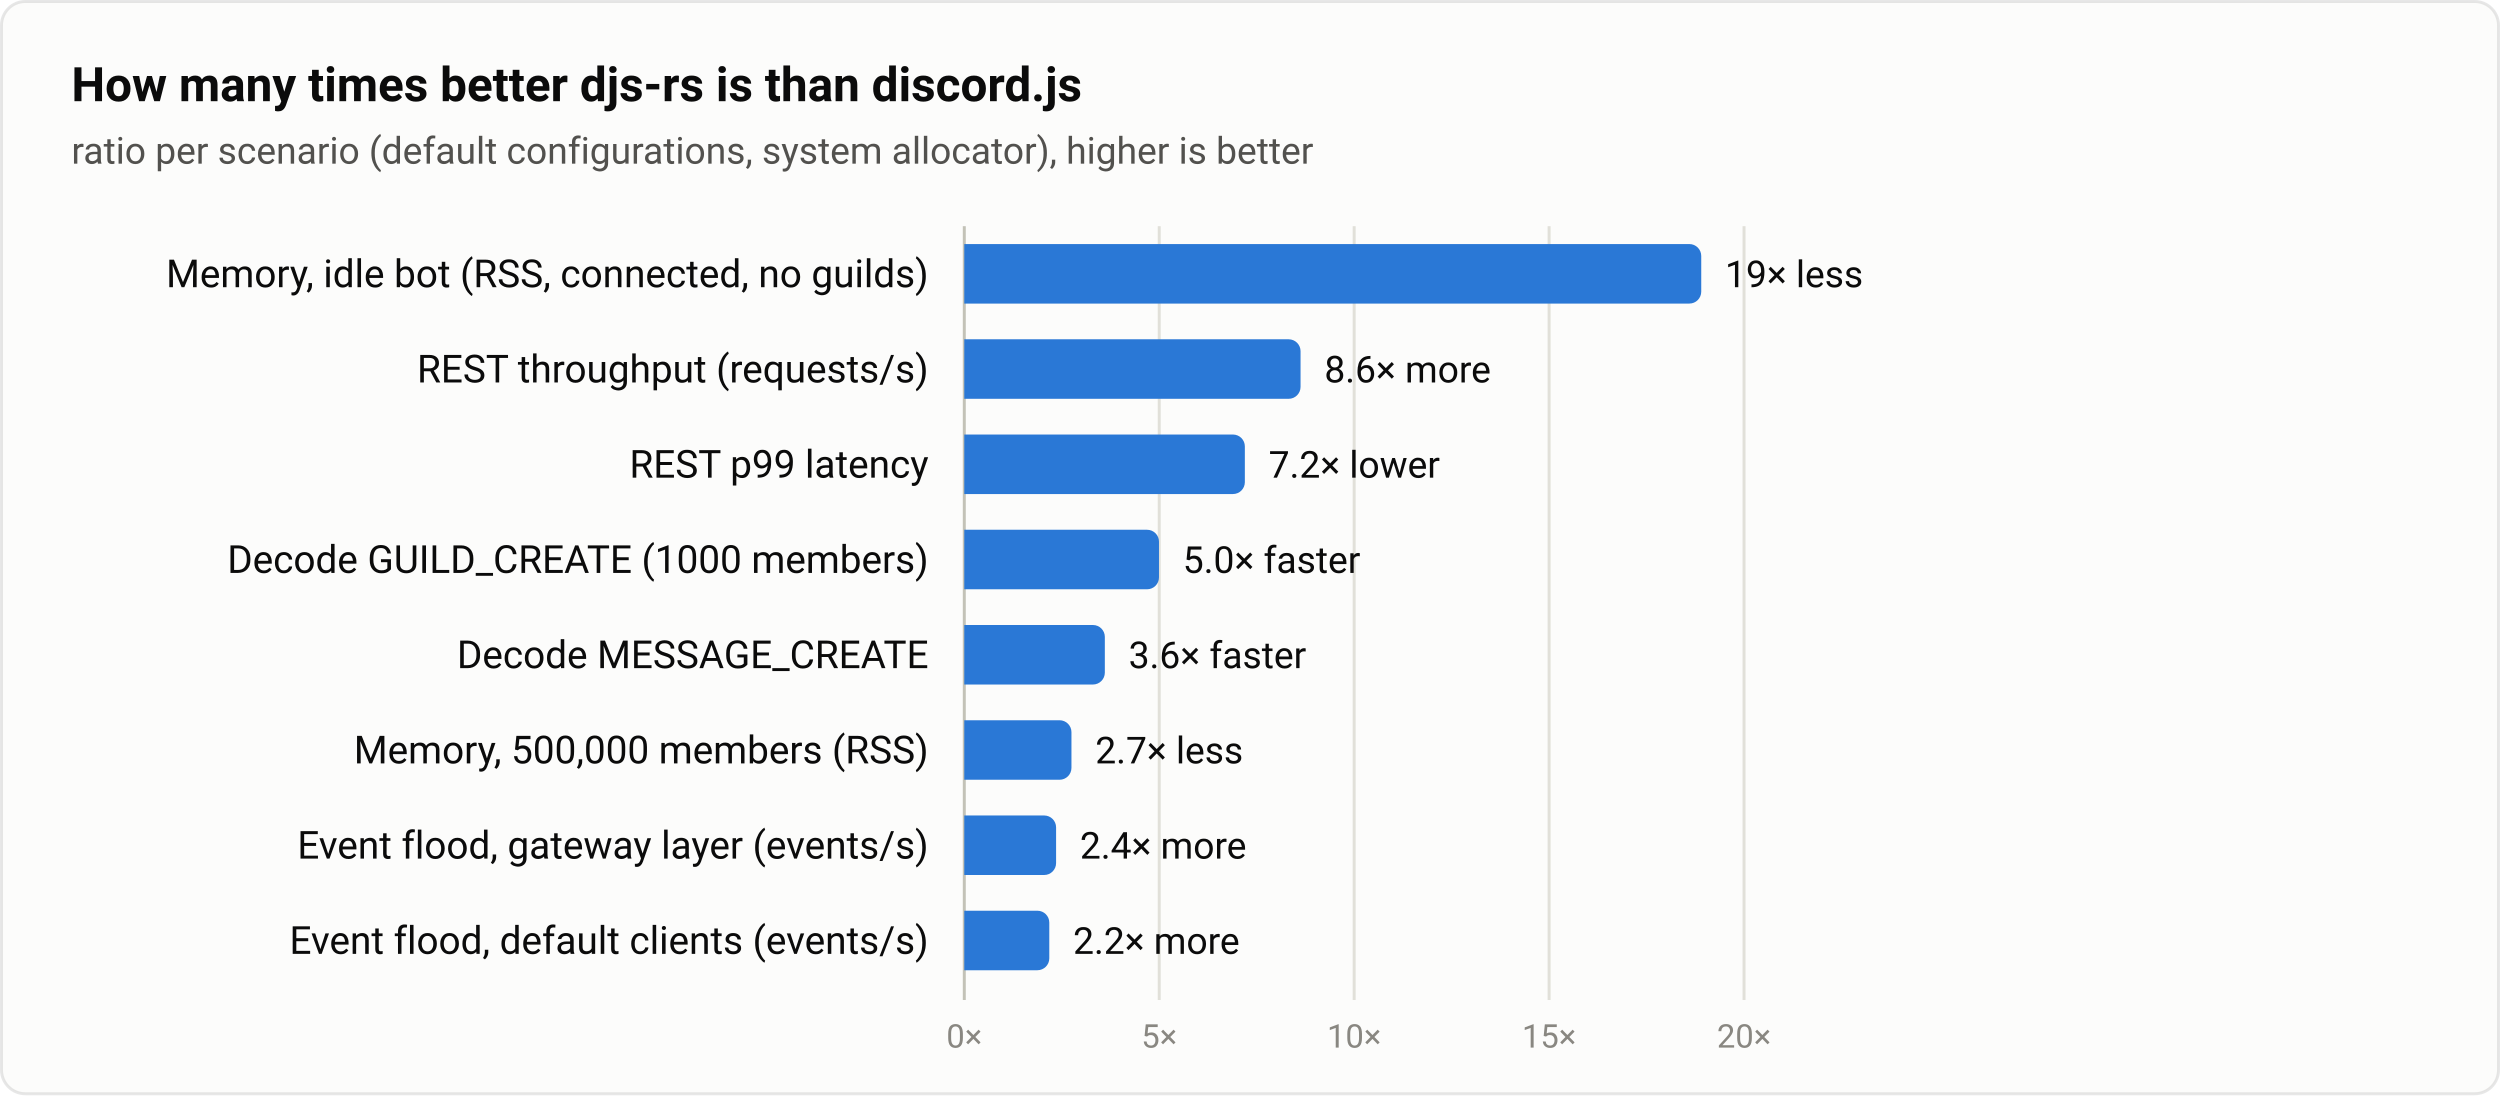
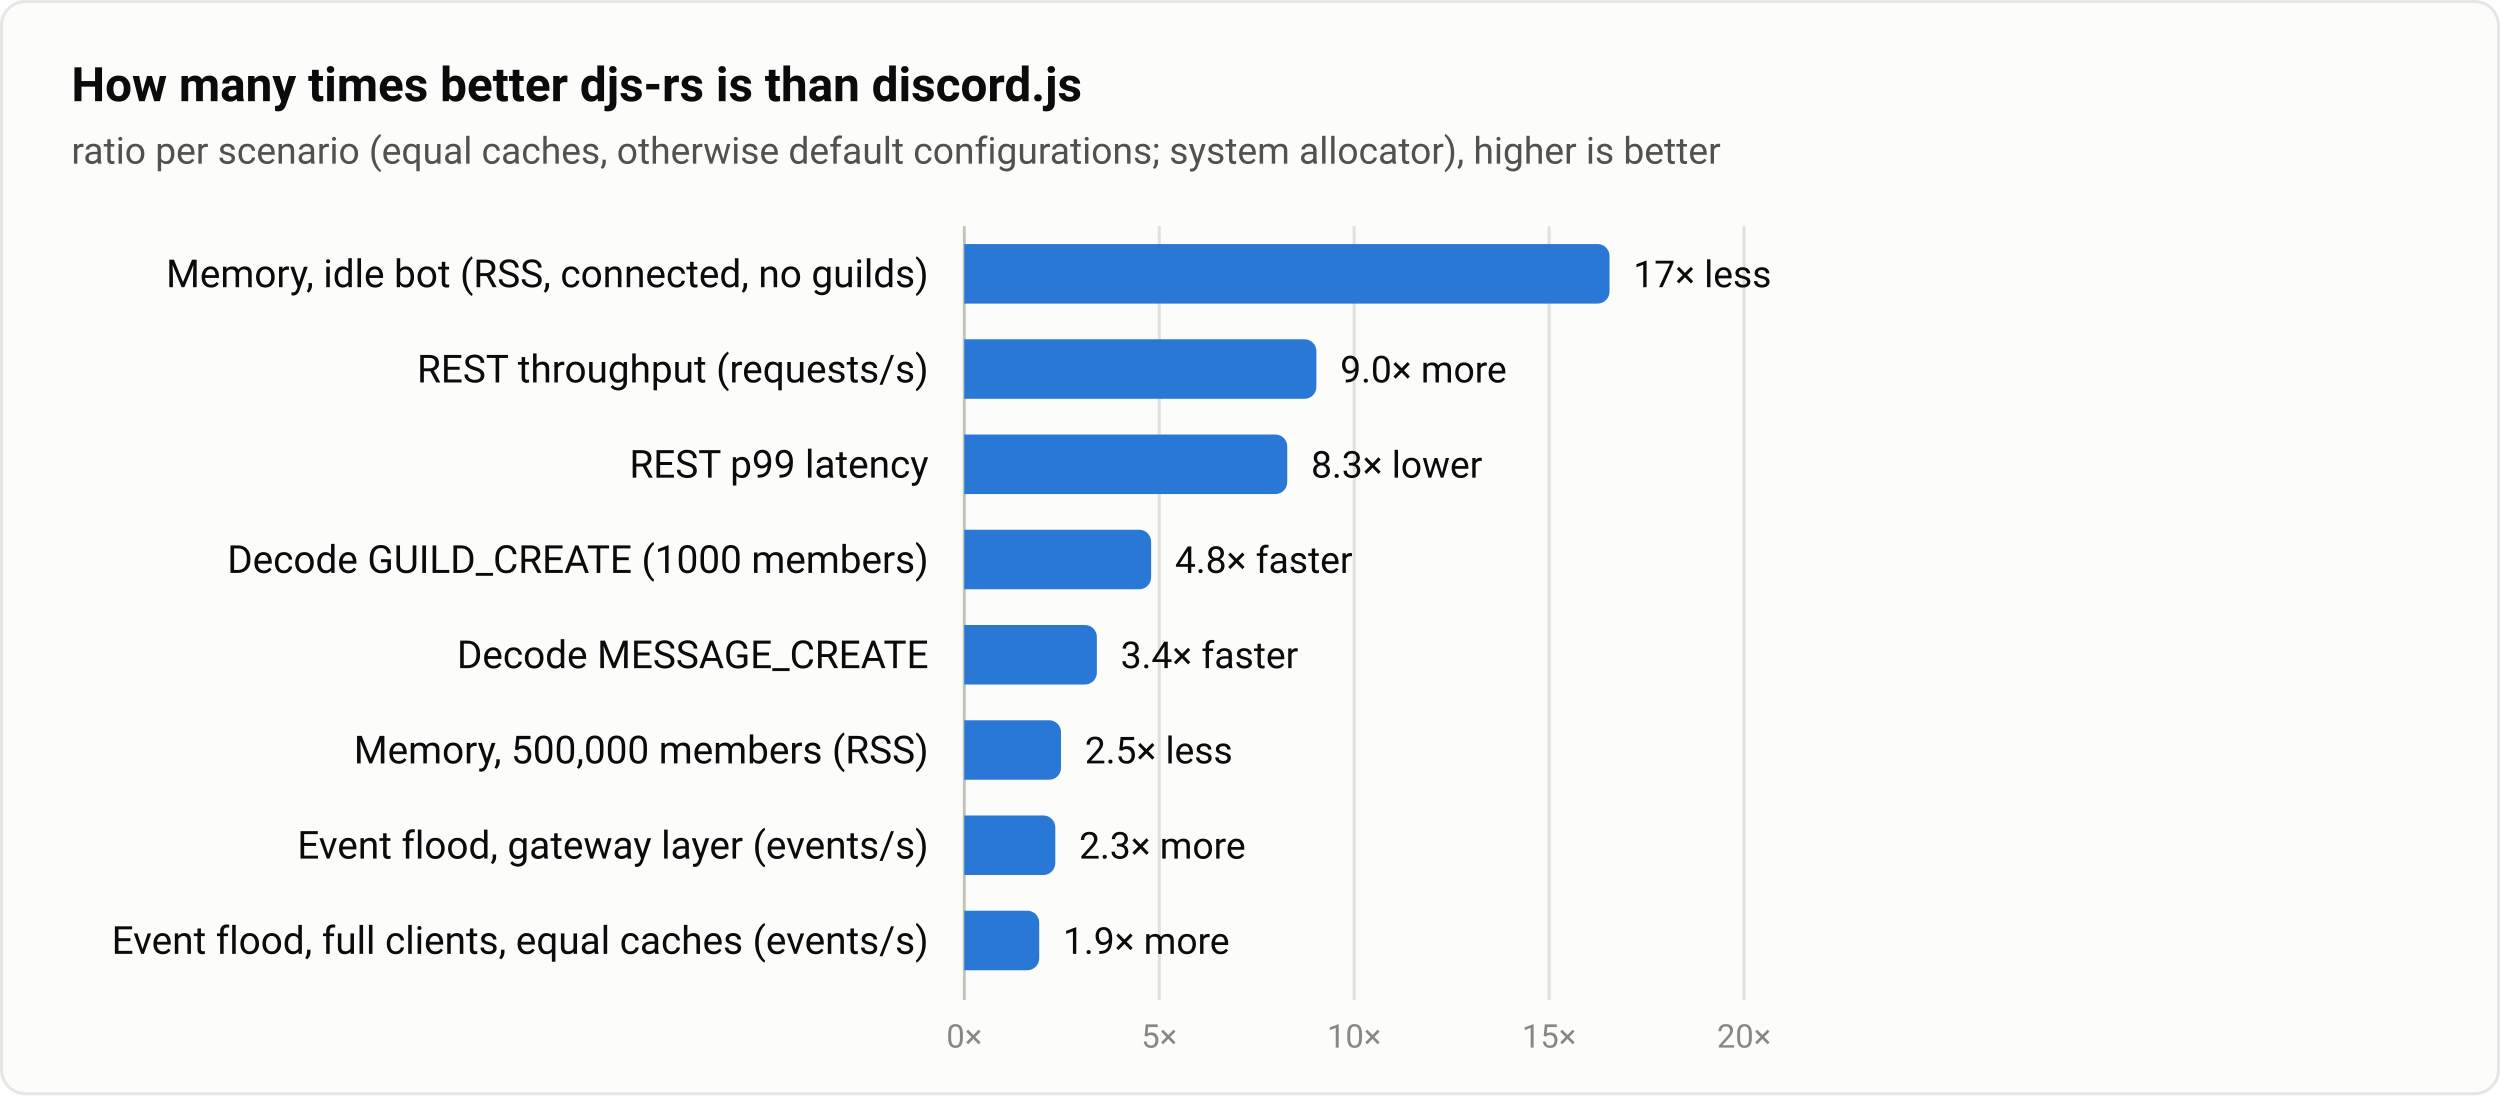
<svg xmlns="http://www.w3.org/2000/svg" width="840" height="368" viewBox="0 0 840 368" role="img" aria-labelledby="title desc" font-family="system-ui, -apple-system, &quot;Segoe UI&quot;, Roboto, sans-serif">
  <rect x="0.5" y="0.5" width="839" height="367" rx="8" fill="#fcfcfb" stroke="rgba(11,11,11,0.10)" />
  <text x="24" y="34" font-size="16" font-weight="600" fill="#0b0b0b">How many times better djs-rs is than discord.js</text>
-   <text x="24" y="55" font-size="12.5" fill="#52514e">ratio per scenario (default configurations, system allocator), higher is better</text>
+   <text x="24" y="55" font-size="12.5" fill="#52514e">ratio per scenario (equal caches, otherwise default configurations; system allocator), higher is better</text>
  <line x1="324" y1="76" x2="324" y2="336" stroke="#c3c2b7" stroke-width="1" />
  <text x="324" y="352" font-size="11" text-anchor="middle" fill="#898781" style="font-variant-numeric: tabular-nums">0×</text>
  <line x1="389.5" y1="76" x2="389.5" y2="336" stroke="#e1e0d9" stroke-width="1" />
  <text x="389.5" y="352" font-size="11" text-anchor="middle" fill="#898781" style="font-variant-numeric: tabular-nums">5×</text>
  <line x1="455" y1="76" x2="455" y2="336" stroke="#e1e0d9" stroke-width="1" />
  <text x="455" y="352" font-size="11" text-anchor="middle" fill="#898781" style="font-variant-numeric: tabular-nums">10×</text>
  <line x1="520.5" y1="76" x2="520.5" y2="336" stroke="#e1e0d9" stroke-width="1" />
  <text x="520.5" y="352" font-size="11" text-anchor="middle" fill="#898781" style="font-variant-numeric: tabular-nums">15×</text>
  <line x1="586" y1="76" x2="586" y2="336" stroke="#e1e0d9" stroke-width="1" />
  <text x="586" y="352" font-size="11" text-anchor="middle" fill="#898781" style="font-variant-numeric: tabular-nums">20×</text>
  <text x="312" y="96.5" font-size="13" text-anchor="end" fill="#0b0b0b">Memory, idle bot (RSS, connected, no guilds)</text>
-   <path d="M324,82H567.617A4,4 0 0 1 571.617,86V98A4,4 0 0 1 567.617,102H324Z" fill="#2a78d6" />
-   <text x="579.617" y="96.5" font-size="12.5" fill="#0b0b0b" style="font-variant-numeric: tabular-nums">19× less</text>
+   <path d="M324,82H536.798A4,4 0 0 1 540.798,86V98A4,4 0 0 1 536.798,102H324Z" fill="#2a78d6" />
+   <text x="548.798" y="96.5" font-size="12.5" fill="#0b0b0b" style="font-variant-numeric: tabular-nums">17× less</text>
  <text x="312" y="128.5" font-size="13" text-anchor="end" fill="#0b0b0b">REST throughput (requests/s)</text>
-   <path d="M324,114H432.986A4,4 0 0 1 436.986,118V130A4,4 0 0 1 432.986,134H324Z" fill="#2a78d6" />
-   <text x="444.986" y="128.5" font-size="12.5" fill="#0b0b0b" style="font-variant-numeric: tabular-nums">8.6× more</text>
+   <path d="M324,114H438.309A4,4 0 0 1 442.309,118V130A4,4 0 0 1 438.309,134H324Z" fill="#2a78d6" />
+   <text x="450.309" y="128.5" font-size="12.5" fill="#0b0b0b" style="font-variant-numeric: tabular-nums">9.0× more</text>
  <text x="312" y="160.5" font-size="13" text-anchor="end" fill="#0b0b0b">REST p99 latency</text>
-   <path d="M324,146H414.272A4,4 0 0 1 418.272,150V162A4,4 0 0 1 414.272,166H324Z" fill="#2a78d6" />
-   <text x="426.272" y="160.5" font-size="12.5" fill="#0b0b0b" style="font-variant-numeric: tabular-nums">7.2× lower</text>
+   <path d="M324,146H428.519A4,4 0 0 1 432.519,150V162A4,4 0 0 1 428.519,166H324Z" fill="#2a78d6" />
+   <text x="440.519" y="160.5" font-size="12.5" fill="#0b0b0b" style="font-variant-numeric: tabular-nums">8.3× lower</text>
  <text x="312" y="192.5" font-size="13" text-anchor="end" fill="#0b0b0b">Decode GUILD_CREATE (1000 members)</text>
-   <path d="M324,178H385.419A4,4 0 0 1 389.419,182V194A4,4 0 0 1 385.419,198H324Z" fill="#2a78d6" />
-   <text x="397.419" y="192.5" font-size="12.5" fill="#0b0b0b" style="font-variant-numeric: tabular-nums">5.0× faster</text>
+   <path d="M324,178H382.778A4,4 0 0 1 386.778,182V194A4,4 0 0 1 382.778,198H324Z" fill="#2a78d6" />
+   <text x="394.778" y="192.5" font-size="12.5" fill="#0b0b0b" style="font-variant-numeric: tabular-nums">4.8× faster</text>
  <text x="312" y="224.5" font-size="13" text-anchor="end" fill="#0b0b0b">Decode MESSAGE_CREATE</text>
-   <path d="M324,210H367.226A4,4 0 0 1 371.226,214V226A4,4 0 0 1 367.226,230H324Z" fill="#2a78d6" />
-   <text x="379.226" y="224.5" font-size="12.5" fill="#0b0b0b" style="font-variant-numeric: tabular-nums">3.6× faster</text>
+   <path d="M324,210H364.548A4,4 0 0 1 368.548,214V226A4,4 0 0 1 364.548,230H324Z" fill="#2a78d6" />
+   <text x="376.548" y="224.5" font-size="12.5" fill="#0b0b0b" style="font-variant-numeric: tabular-nums">3.4× faster</text>
  <text x="312" y="256.5" font-size="13" text-anchor="end" fill="#0b0b0b">Memory, 500,000 members (RSS)</text>
-   <path d="M324,242H356.008A4,4 0 0 1 360.008,246V258A4,4 0 0 1 356.008,262H324Z" fill="#2a78d6" />
-   <text x="368.008" y="256.5" font-size="12.5" fill="#0b0b0b" style="font-variant-numeric: tabular-nums">2.7× less</text>
+   <path d="M324,242H352.497A4,4 0 0 1 356.497,246V258A4,4 0 0 1 352.497,262H324Z" fill="#2a78d6" />
+   <text x="364.497" y="256.5" font-size="12.5" fill="#0b0b0b" style="font-variant-numeric: tabular-nums">2.5× less</text>
  <text x="312" y="288.5" font-size="13" text-anchor="end" fill="#0b0b0b">Event flood, gateway layer (events/s)</text>
-   <path d="M324,274H350.846A4,4 0 0 1 354.846,278V290A4,4 0 0 1 350.846,294H324Z" fill="#2a78d6" />
-   <text x="362.846" y="288.5" font-size="12.5" fill="#0b0b0b" style="font-variant-numeric: tabular-nums">2.4× more</text>
-   <text x="312" y="320.5" font-size="13" text-anchor="end" fill="#0b0b0b">Event flood, default clients (events/s)</text>
-   <path d="M324,306H348.564A4,4 0 0 1 352.564,310V322A4,4 0 0 1 348.564,326H324Z" fill="#2a78d6" />
-   <text x="360.564" y="320.5" font-size="12.5" fill="#0b0b0b" style="font-variant-numeric: tabular-nums">2.2× more</text>
+   <path d="M324,274H350.579A4,4 0 0 1 354.579,278V290A4,4 0 0 1 350.579,294H324Z" fill="#2a78d6" />
+   <text x="362.579" y="288.5" font-size="12.5" fill="#0b0b0b" style="font-variant-numeric: tabular-nums">2.3× more</text>
+   <text x="312" y="320.5" font-size="13" text-anchor="end" fill="#0b0b0b">Event flood, full clients, equal caches (events/s)</text>
+   <path d="M324,306H345.173A4,4 0 0 1 349.173,310V322A4,4 0 0 1 345.173,326H324Z" fill="#2a78d6" />
+   <text x="357.173" y="320.5" font-size="12.5" fill="#0b0b0b" style="font-variant-numeric: tabular-nums">1.9× more</text>
</svg>
